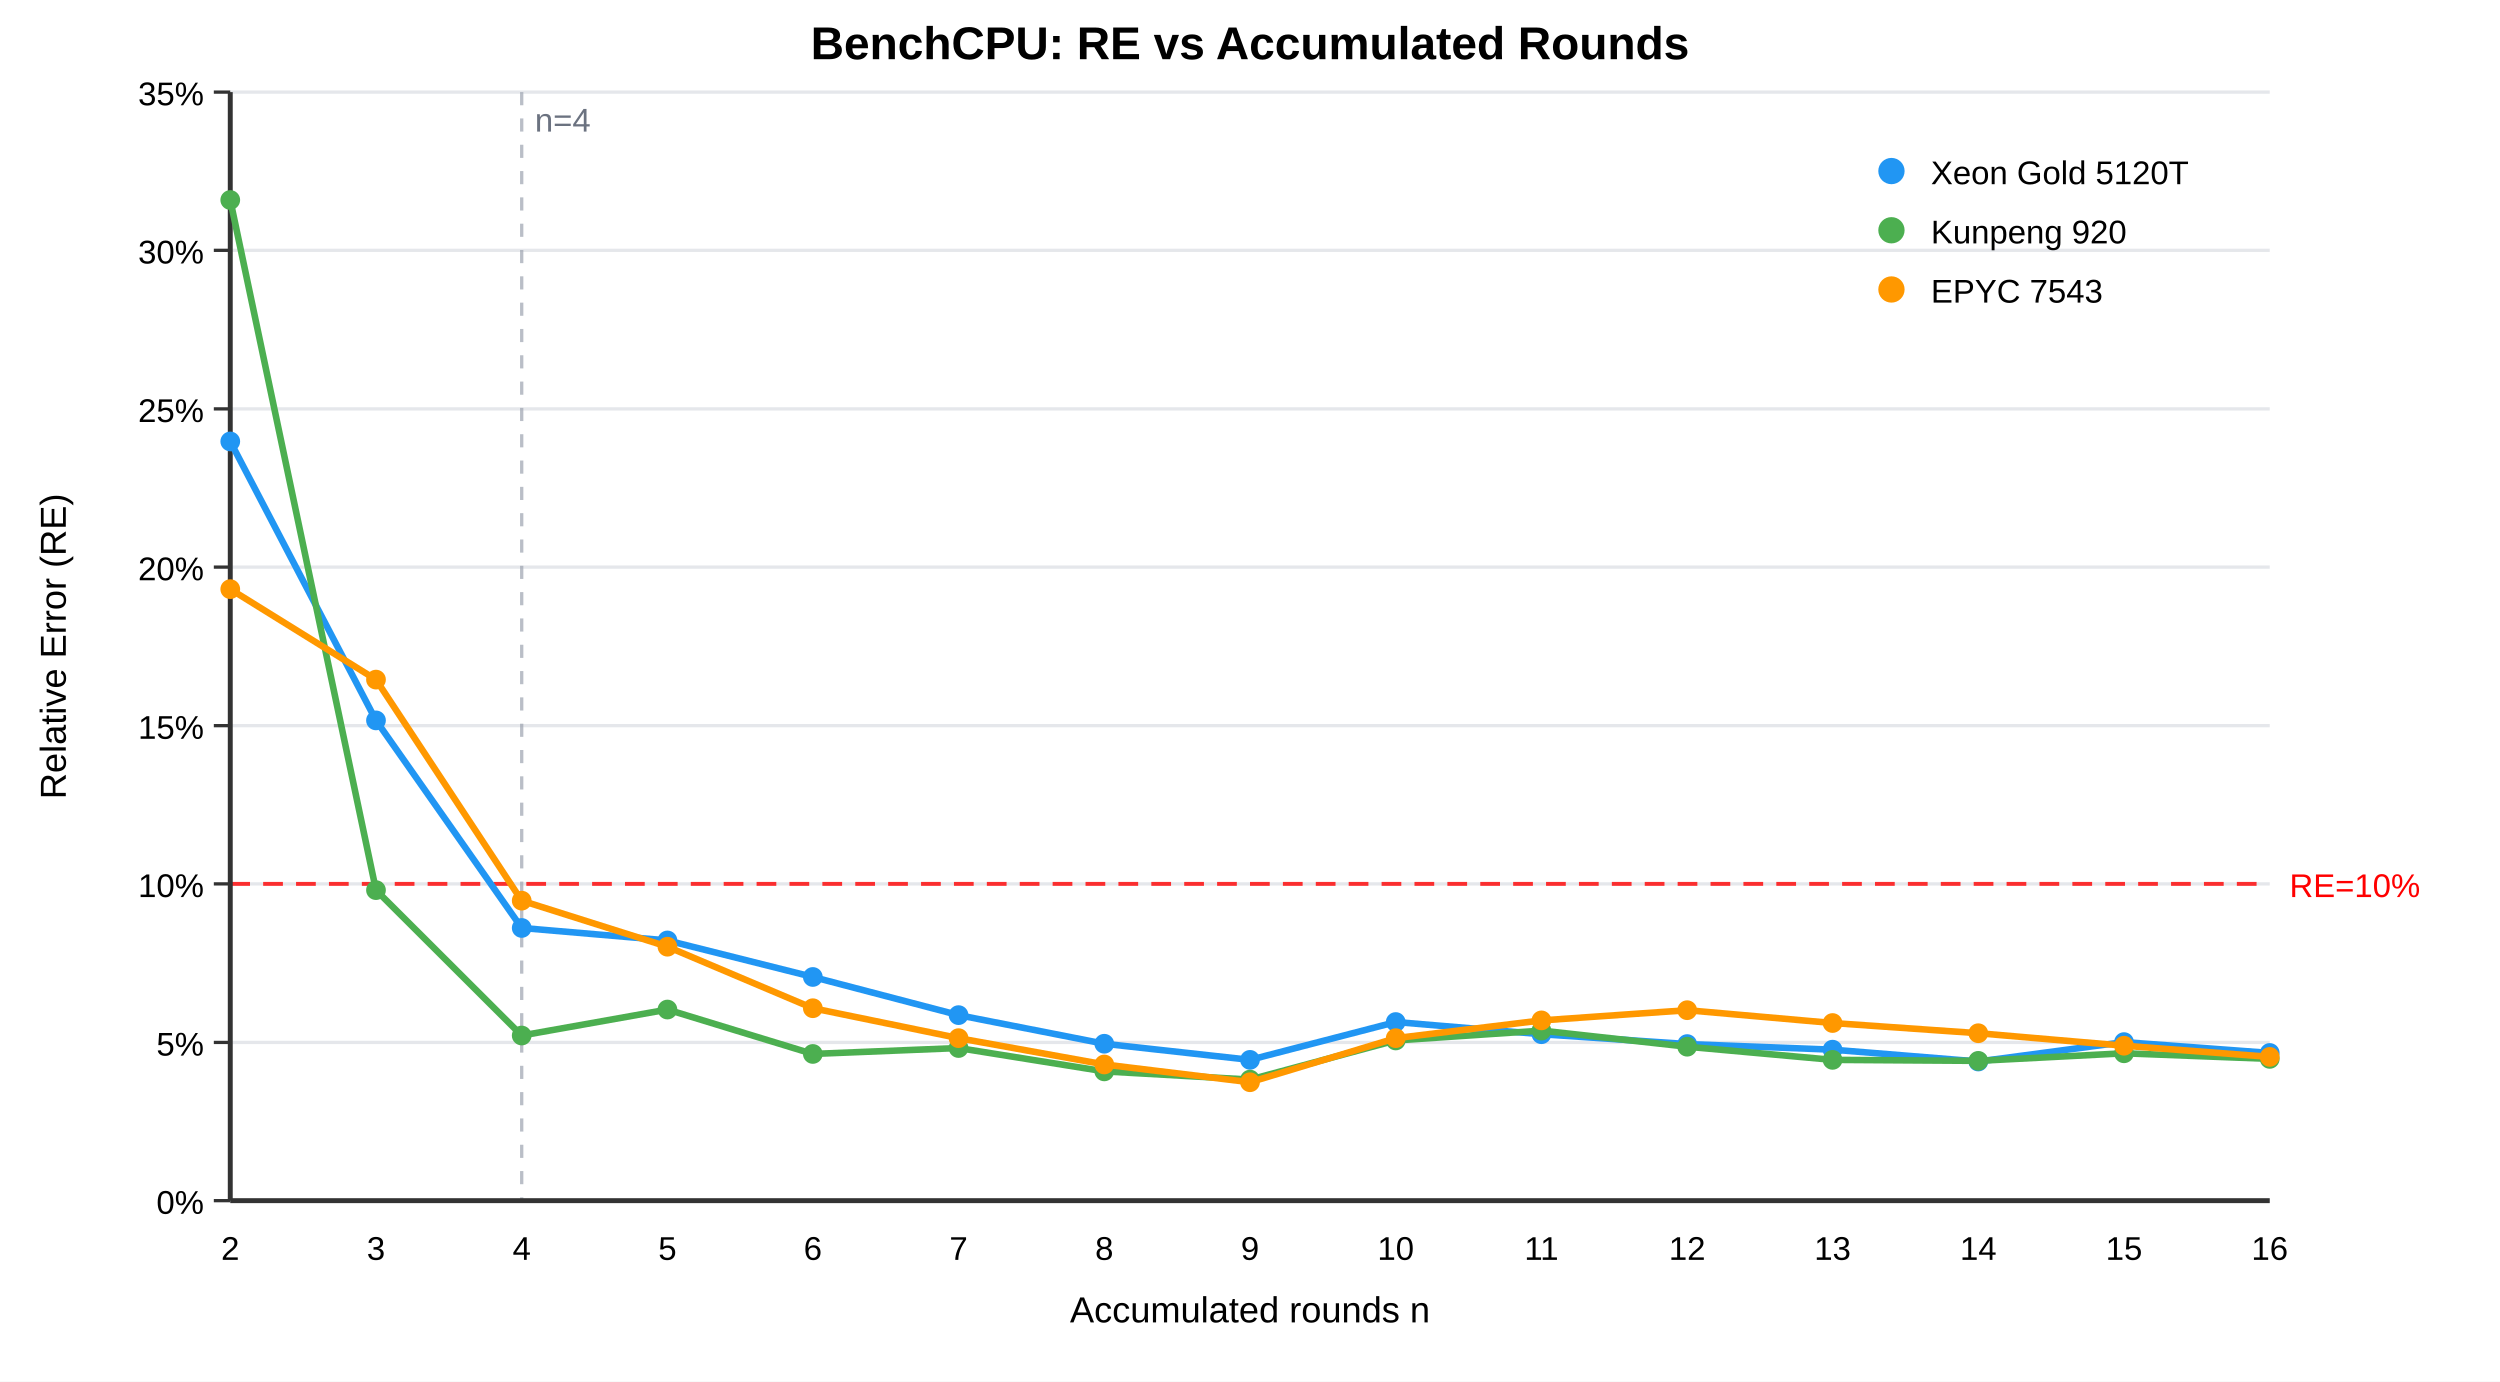
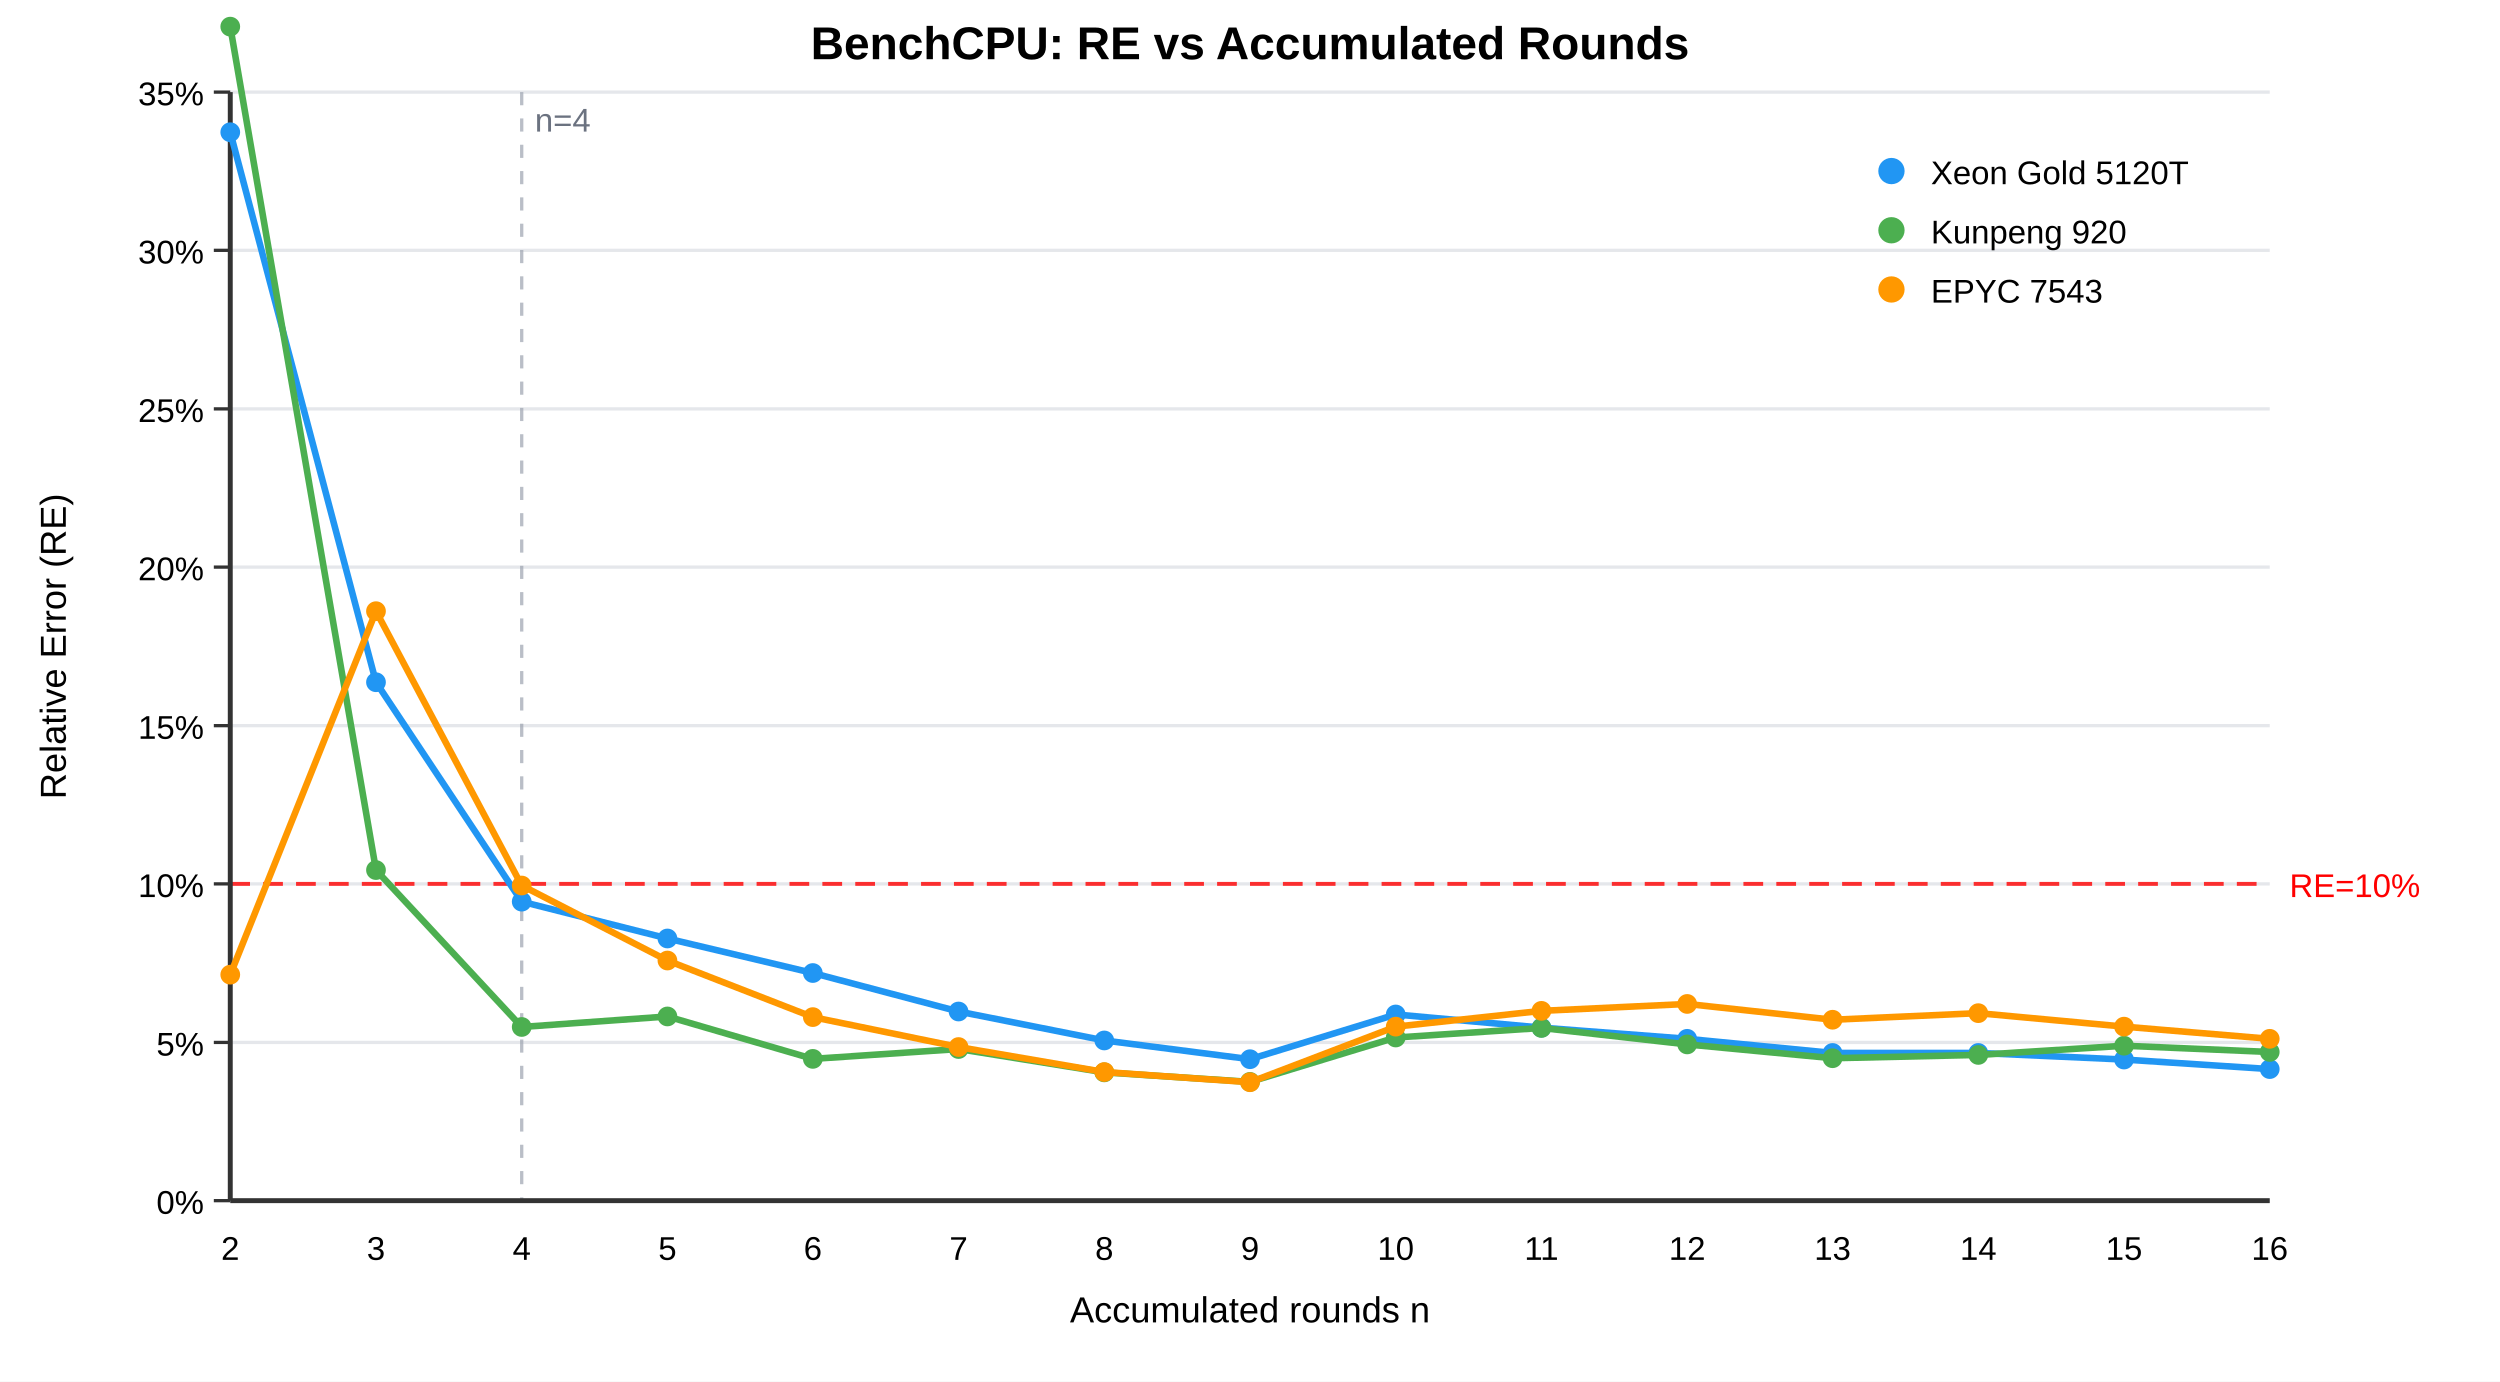
<svg xmlns="http://www.w3.org/2000/svg" width="760" height="420" viewBox="0 0 760 420" style="font-family:Arial">
  <rect width="760" height="420" fill="white" />
  <text x="380.0" y="18" text-anchor="middle" font-size="14" font-weight="bold">BenchCPU: RE vs Accumulated Rounds</text>
  <line x1="70" y1="365.0" x2="690" y2="365.0" stroke="#e5e7eb" stroke-width="1" />
  <line x1="65" y1="365.0" x2="70" y2="365.0" stroke="#333" />
  <text x="62" y="369.0" text-anchor="end" font-size="10">0%</text>
  <line x1="70" y1="316.9" x2="690" y2="316.9" stroke="#e5e7eb" stroke-width="1" />
  <line x1="65" y1="316.9" x2="70" y2="316.9" stroke="#333" />
  <text x="62" y="320.9" text-anchor="end" font-size="10">5%</text>
  <line x1="70" y1="268.7" x2="690" y2="268.7" stroke="#e5e7eb" stroke-width="1" />
  <line x1="65" y1="268.7" x2="70" y2="268.7" stroke="#333" />
  <text x="62" y="272.7" text-anchor="end" font-size="10">10%</text>
  <line x1="70" y1="220.6" x2="690" y2="220.6" stroke="#e5e7eb" stroke-width="1" />
  <line x1="65" y1="220.6" x2="70" y2="220.6" stroke="#333" />
  <text x="62" y="224.6" text-anchor="end" font-size="10">15%</text>
  <line x1="70" y1="172.4" x2="690" y2="172.4" stroke="#e5e7eb" stroke-width="1" />
  <line x1="65" y1="172.4" x2="70" y2="172.4" stroke="#333" />
  <text x="62" y="176.4" text-anchor="end" font-size="10">20%</text>
  <line x1="70" y1="124.3" x2="690" y2="124.3" stroke="#e5e7eb" stroke-width="1" />
  <line x1="65" y1="124.3" x2="70" y2="124.3" stroke="#333" />
  <text x="62" y="128.3" text-anchor="end" font-size="10">25%</text>
  <line x1="70" y1="76.1" x2="690" y2="76.1" stroke="#e5e7eb" stroke-width="1" />
  <line x1="65" y1="76.1" x2="70" y2="76.1" stroke="#333" />
  <text x="62" y="80.1" text-anchor="end" font-size="10">30%</text>
  <line x1="70" y1="28.0" x2="690" y2="28.0" stroke="#e5e7eb" stroke-width="1" />
  <line x1="65" y1="28.0" x2="70" y2="28.0" stroke="#333" />
  <text x="62" y="32.0" text-anchor="end" font-size="10">35%</text>
  <line x1="70" y1="268.7" x2="690" y2="268.7" stroke="red" stroke-width="1.2" stroke-dasharray="6,4" opacity="0.8" />
  <text x="696" y="272.7" font-size="10" fill="red">RE=10%</text>
  <line x1="158.6" y1="28" x2="158.6" y2="365" stroke="#9ca3af" stroke-width="1" stroke-dasharray="4,4" opacity="0.7" />
  <text x="162.6" y="40" font-size="10" fill="#6b7280">n=4</text>
  <line x1="70" y1="28" x2="70" y2="365" stroke="#333" stroke-width="1.5" />
  <line x1="70" y1="365" x2="690" y2="365" stroke="#333" stroke-width="1.5" />
  <text x="70.0" y="383" text-anchor="middle" font-size="10">2</text>
  <text x="114.3" y="383" text-anchor="middle" font-size="10">3</text>
  <text x="158.6" y="383" text-anchor="middle" font-size="10">4</text>
  <text x="202.9" y="383" text-anchor="middle" font-size="10">5</text>
  <text x="247.1" y="383" text-anchor="middle" font-size="10">6</text>
  <text x="291.4" y="383" text-anchor="middle" font-size="10">7</text>
  <text x="335.7" y="383" text-anchor="middle" font-size="10">8</text>
  <text x="380.0" y="383" text-anchor="middle" font-size="10">9</text>
  <text x="424.3" y="383" text-anchor="middle" font-size="10">10</text>
  <text x="468.6" y="383" text-anchor="middle" font-size="10">11</text>
  <text x="512.9" y="383" text-anchor="middle" font-size="10">12</text>
  <text x="557.1" y="383" text-anchor="middle" font-size="10">13</text>
  <text x="601.4" y="383" text-anchor="middle" font-size="10">14</text>
  <text x="645.7" y="383" text-anchor="middle" font-size="10">15</text>
  <text x="690.0" y="383" text-anchor="middle" font-size="10">16</text>
  <text x="380.0" y="402" text-anchor="middle" font-size="11">Accumulated rounds n</text>
  <text transform="translate(20 196.5) rotate(-90)" text-anchor="middle" font-size="11">Relative Error (RE)</text>
-   <polyline fill="none" stroke="#2196F3" stroke-width="2" points="70.0,134.2 114.3,219.0 158.6,282.1 202.9,285.9 247.1,297.0 291.4,308.6 335.7,317.3 380.0,322.2 424.3,310.7 468.6,314.4 512.9,317.4 557.1,319.1 601.4,322.7 645.7,316.8 690.0,320.1" />
-   <circle cx="70.0" cy="134.2" r="3" fill="#2196F3" />
-   <circle cx="114.3" cy="219.0" r="3" fill="#2196F3" />
-   <circle cx="158.6" cy="282.1" r="3" fill="#2196F3" />
-   <circle cx="202.9" cy="285.9" r="3" fill="#2196F3" />
-   <circle cx="247.1" cy="297.0" r="3" fill="#2196F3" />
-   <circle cx="291.4" cy="308.6" r="3" fill="#2196F3" />
-   <circle cx="335.7" cy="317.3" r="3" fill="#2196F3" />
-   <circle cx="380.0" cy="322.2" r="3" fill="#2196F3" />
-   <circle cx="424.3" cy="310.7" r="3" fill="#2196F3" />
-   <circle cx="468.6" cy="314.4" r="3" fill="#2196F3" />
-   <circle cx="512.9" cy="317.4" r="3" fill="#2196F3" />
-   <circle cx="557.1" cy="319.1" r="3" fill="#2196F3" />
-   <circle cx="601.4" cy="322.7" r="3" fill="#2196F3" />
-   <circle cx="645.7" cy="316.8" r="3" fill="#2196F3" />
-   <circle cx="690.0" cy="320.1" r="3" fill="#2196F3" />
-   <polyline fill="none" stroke="#4CAF50" stroke-width="2" points="70.0,60.8 114.3,270.6 158.6,314.8 202.9,306.9 247.1,320.4 291.4,318.6 335.7,325.7 380.0,328.2 424.3,316.3 468.6,313.3 512.9,318.2 557.1,322.2 601.4,322.5 645.7,320.2 690.0,321.9" />
-   <circle cx="70.0" cy="60.8" r="3" fill="#4CAF50" />
-   <circle cx="114.3" cy="270.6" r="3" fill="#4CAF50" />
-   <circle cx="158.6" cy="314.8" r="3" fill="#4CAF50" />
-   <circle cx="202.9" cy="306.9" r="3" fill="#4CAF50" />
-   <circle cx="247.1" cy="320.4" r="3" fill="#4CAF50" />
-   <circle cx="291.4" cy="318.6" r="3" fill="#4CAF50" />
-   <circle cx="335.7" cy="325.7" r="3" fill="#4CAF50" />
-   <circle cx="380.0" cy="328.2" r="3" fill="#4CAF50" />
-   <circle cx="424.3" cy="316.3" r="3" fill="#4CAF50" />
-   <circle cx="468.6" cy="313.3" r="3" fill="#4CAF50" />
-   <circle cx="512.9" cy="318.2" r="3" fill="#4CAF50" />
-   <circle cx="557.1" cy="322.2" r="3" fill="#4CAF50" />
-   <circle cx="601.4" cy="322.5" r="3" fill="#4CAF50" />
-   <circle cx="645.7" cy="320.2" r="3" fill="#4CAF50" />
-   <circle cx="690.0" cy="321.9" r="3" fill="#4CAF50" />
-   <polyline fill="none" stroke="#FF9800" stroke-width="2" points="70.0,179.1 114.3,206.6 158.6,273.8 202.9,287.8 247.1,306.5 291.4,315.6 335.7,323.6 380.0,329.0 424.3,315.6 468.6,310.2 512.9,307.1 557.1,311.0 601.4,314.1 645.7,317.9 690.0,321.3" />
-   <circle cx="70.0" cy="179.1" r="3" fill="#FF9800" />
-   <circle cx="114.3" cy="206.6" r="3" fill="#FF9800" />
-   <circle cx="158.6" cy="273.8" r="3" fill="#FF9800" />
-   <circle cx="202.9" cy="287.8" r="3" fill="#FF9800" />
-   <circle cx="247.1" cy="306.5" r="3" fill="#FF9800" />
-   <circle cx="291.4" cy="315.6" r="3" fill="#FF9800" />
-   <circle cx="335.7" cy="323.6" r="3" fill="#FF9800" />
+   <polyline fill="none" stroke="#2196F3" stroke-width="2" points="70.0,40.2 114.3,207.4 158.6,274.1 202.9,285.3 247.1,295.8 291.4,307.5 335.7,316.3 380.0,322.0 424.3,308.4 468.6,312.4 512.9,315.8 557.1,320.1 601.4,320.1 645.7,322.1 690.0,325.0" />
+   <circle cx="70.0" cy="40.2" r="3" fill="#2196F3" />
+   <circle cx="114.3" cy="207.4" r="3" fill="#2196F3" />
+   <circle cx="158.6" cy="274.1" r="3" fill="#2196F3" />
+   <circle cx="202.9" cy="285.3" r="3" fill="#2196F3" />
+   <circle cx="247.1" cy="295.8" r="3" fill="#2196F3" />
+   <circle cx="291.4" cy="307.5" r="3" fill="#2196F3" />
+   <circle cx="335.7" cy="316.3" r="3" fill="#2196F3" />
+   <circle cx="380.0" cy="322.0" r="3" fill="#2196F3" />
+   <circle cx="424.3" cy="308.4" r="3" fill="#2196F3" />
+   <circle cx="468.6" cy="312.4" r="3" fill="#2196F3" />
+   <circle cx="512.9" cy="315.8" r="3" fill="#2196F3" />
+   <circle cx="557.1" cy="320.1" r="3" fill="#2196F3" />
+   <circle cx="601.4" cy="320.1" r="3" fill="#2196F3" />
+   <circle cx="645.7" cy="322.1" r="3" fill="#2196F3" />
+   <circle cx="690.0" cy="325.0" r="3" fill="#2196F3" />
+   <polyline fill="none" stroke="#4CAF50" stroke-width="2" points="70.0,8.1 114.3,264.5 158.6,312.2 202.9,309.0 247.1,321.9 291.4,318.9 335.7,326.0 380.0,328.9 424.3,315.4 468.6,312.5 512.9,317.5 557.1,321.7 601.4,320.7 645.7,317.9 690.0,319.8" />
+   <circle cx="70.0" cy="8.1" r="3" fill="#4CAF50" />
+   <circle cx="114.3" cy="264.5" r="3" fill="#4CAF50" />
+   <circle cx="158.6" cy="312.2" r="3" fill="#4CAF50" />
+   <circle cx="202.9" cy="309.0" r="3" fill="#4CAF50" />
+   <circle cx="247.1" cy="321.9" r="3" fill="#4CAF50" />
+   <circle cx="291.4" cy="318.9" r="3" fill="#4CAF50" />
+   <circle cx="335.7" cy="326.0" r="3" fill="#4CAF50" />
+   <circle cx="380.0" cy="328.9" r="3" fill="#4CAF50" />
+   <circle cx="424.3" cy="315.4" r="3" fill="#4CAF50" />
+   <circle cx="468.6" cy="312.5" r="3" fill="#4CAF50" />
+   <circle cx="512.9" cy="317.5" r="3" fill="#4CAF50" />
+   <circle cx="557.1" cy="321.7" r="3" fill="#4CAF50" />
+   <circle cx="601.4" cy="320.7" r="3" fill="#4CAF50" />
+   <circle cx="645.7" cy="317.9" r="3" fill="#4CAF50" />
+   <circle cx="690.0" cy="319.8" r="3" fill="#4CAF50" />
+   <polyline fill="none" stroke="#FF9800" stroke-width="2" points="70.0,296.3 114.3,185.8 158.6,269.2 202.9,292.0 247.1,309.2 291.4,318.3 335.7,325.9 380.0,329.0 424.3,312.1 468.6,307.3 512.9,305.2 557.1,310.0 601.4,308.0 645.7,312.1 690.0,315.8" />
+   <circle cx="70.0" cy="296.3" r="3" fill="#FF9800" />
+   <circle cx="114.3" cy="185.8" r="3" fill="#FF9800" />
+   <circle cx="158.6" cy="269.2" r="3" fill="#FF9800" />
+   <circle cx="202.9" cy="292.0" r="3" fill="#FF9800" />
+   <circle cx="247.1" cy="309.2" r="3" fill="#FF9800" />
+   <circle cx="291.4" cy="318.3" r="3" fill="#FF9800" />
+   <circle cx="335.7" cy="325.9" r="3" fill="#FF9800" />
  <circle cx="380.0" cy="329.0" r="3" fill="#FF9800" />
-   <circle cx="424.3" cy="315.6" r="3" fill="#FF9800" />
-   <circle cx="468.6" cy="310.2" r="3" fill="#FF9800" />
-   <circle cx="512.9" cy="307.1" r="3" fill="#FF9800" />
-   <circle cx="557.1" cy="311.0" r="3" fill="#FF9800" />
-   <circle cx="601.4" cy="314.1" r="3" fill="#FF9800" />
-   <circle cx="645.7" cy="317.9" r="3" fill="#FF9800" />
-   <circle cx="690.0" cy="321.3" r="3" fill="#FF9800" />
+   <circle cx="424.3" cy="312.1" r="3" fill="#FF9800" />
+   <circle cx="468.6" cy="307.3" r="3" fill="#FF9800" />
+   <circle cx="512.9" cy="305.2" r="3" fill="#FF9800" />
+   <circle cx="557.1" cy="310.0" r="3" fill="#FF9800" />
+   <circle cx="601.4" cy="308.0" r="3" fill="#FF9800" />
+   <circle cx="645.7" cy="312.1" r="3" fill="#FF9800" />
+   <circle cx="690.0" cy="315.8" r="3" fill="#FF9800" />
  <circle cx="575" cy="52" r="4" fill="#2196F3" />
  <text x="587" y="56" font-size="10">Xeon Gold 5120T</text>
  <circle cx="575" cy="70" r="4" fill="#4CAF50" />
  <text x="587" y="74" font-size="10">Kunpeng 920</text>
  <circle cx="575" cy="88" r="4" fill="#FF9800" />
  <text x="587" y="92" font-size="10">EPYC 7543</text>
</svg>
